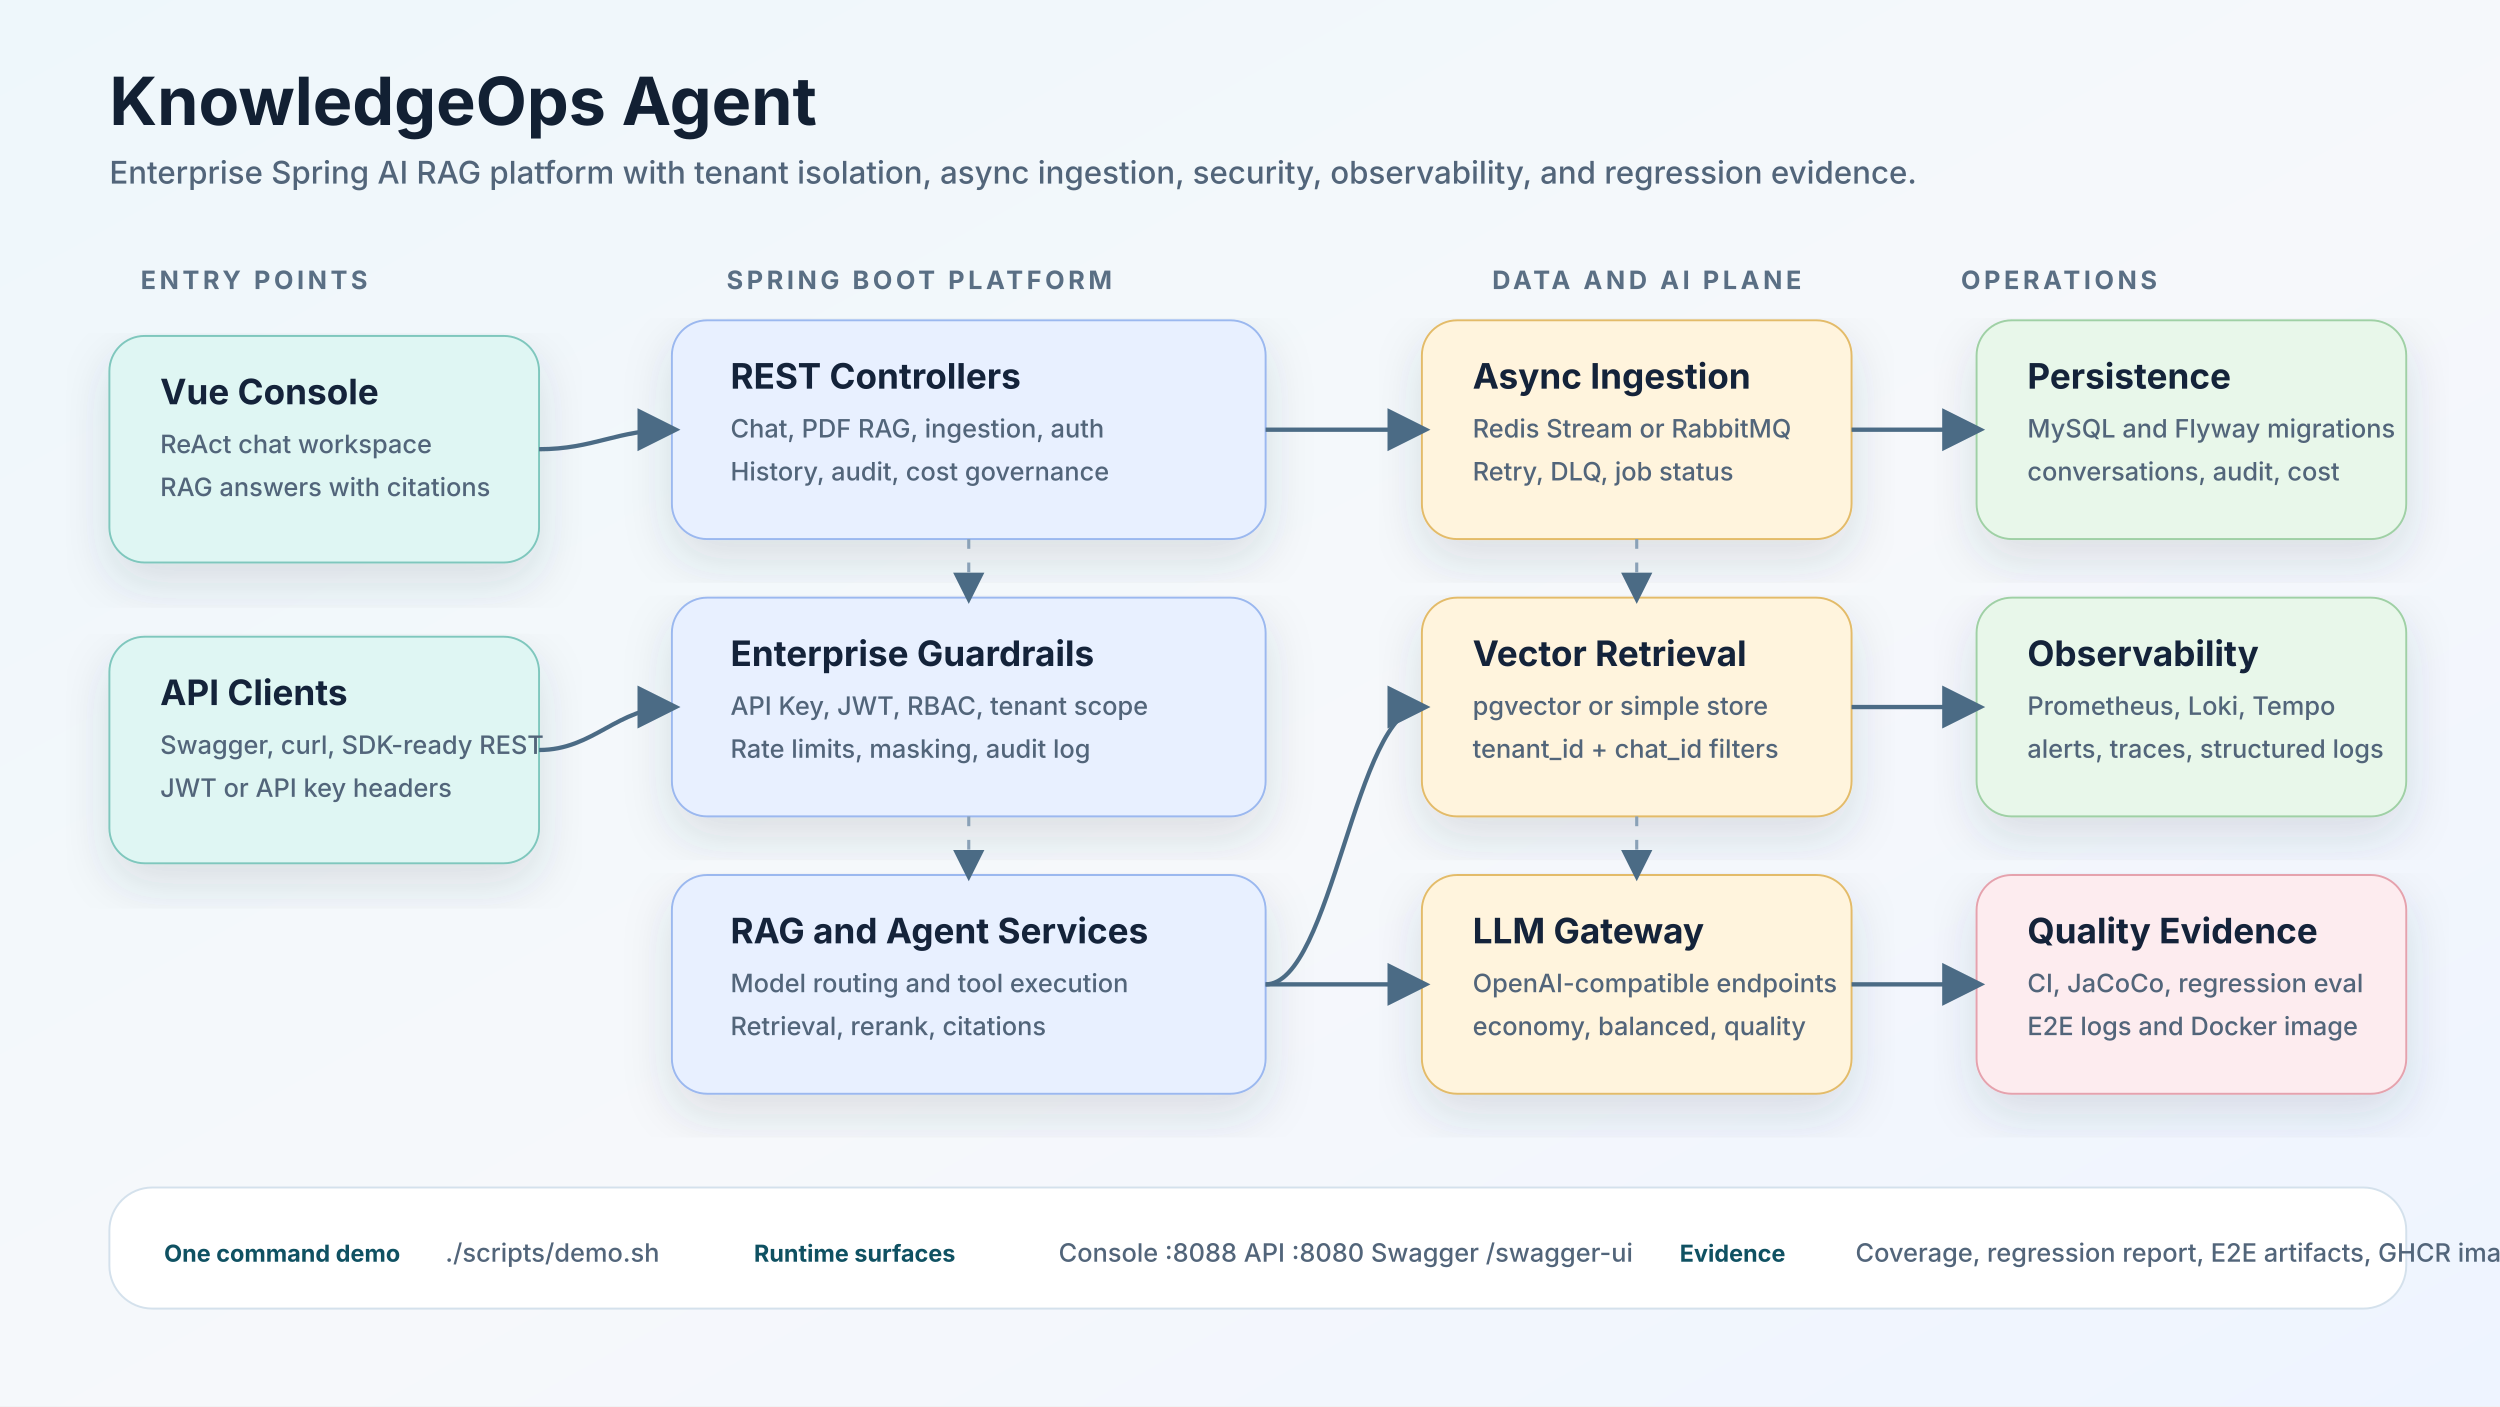
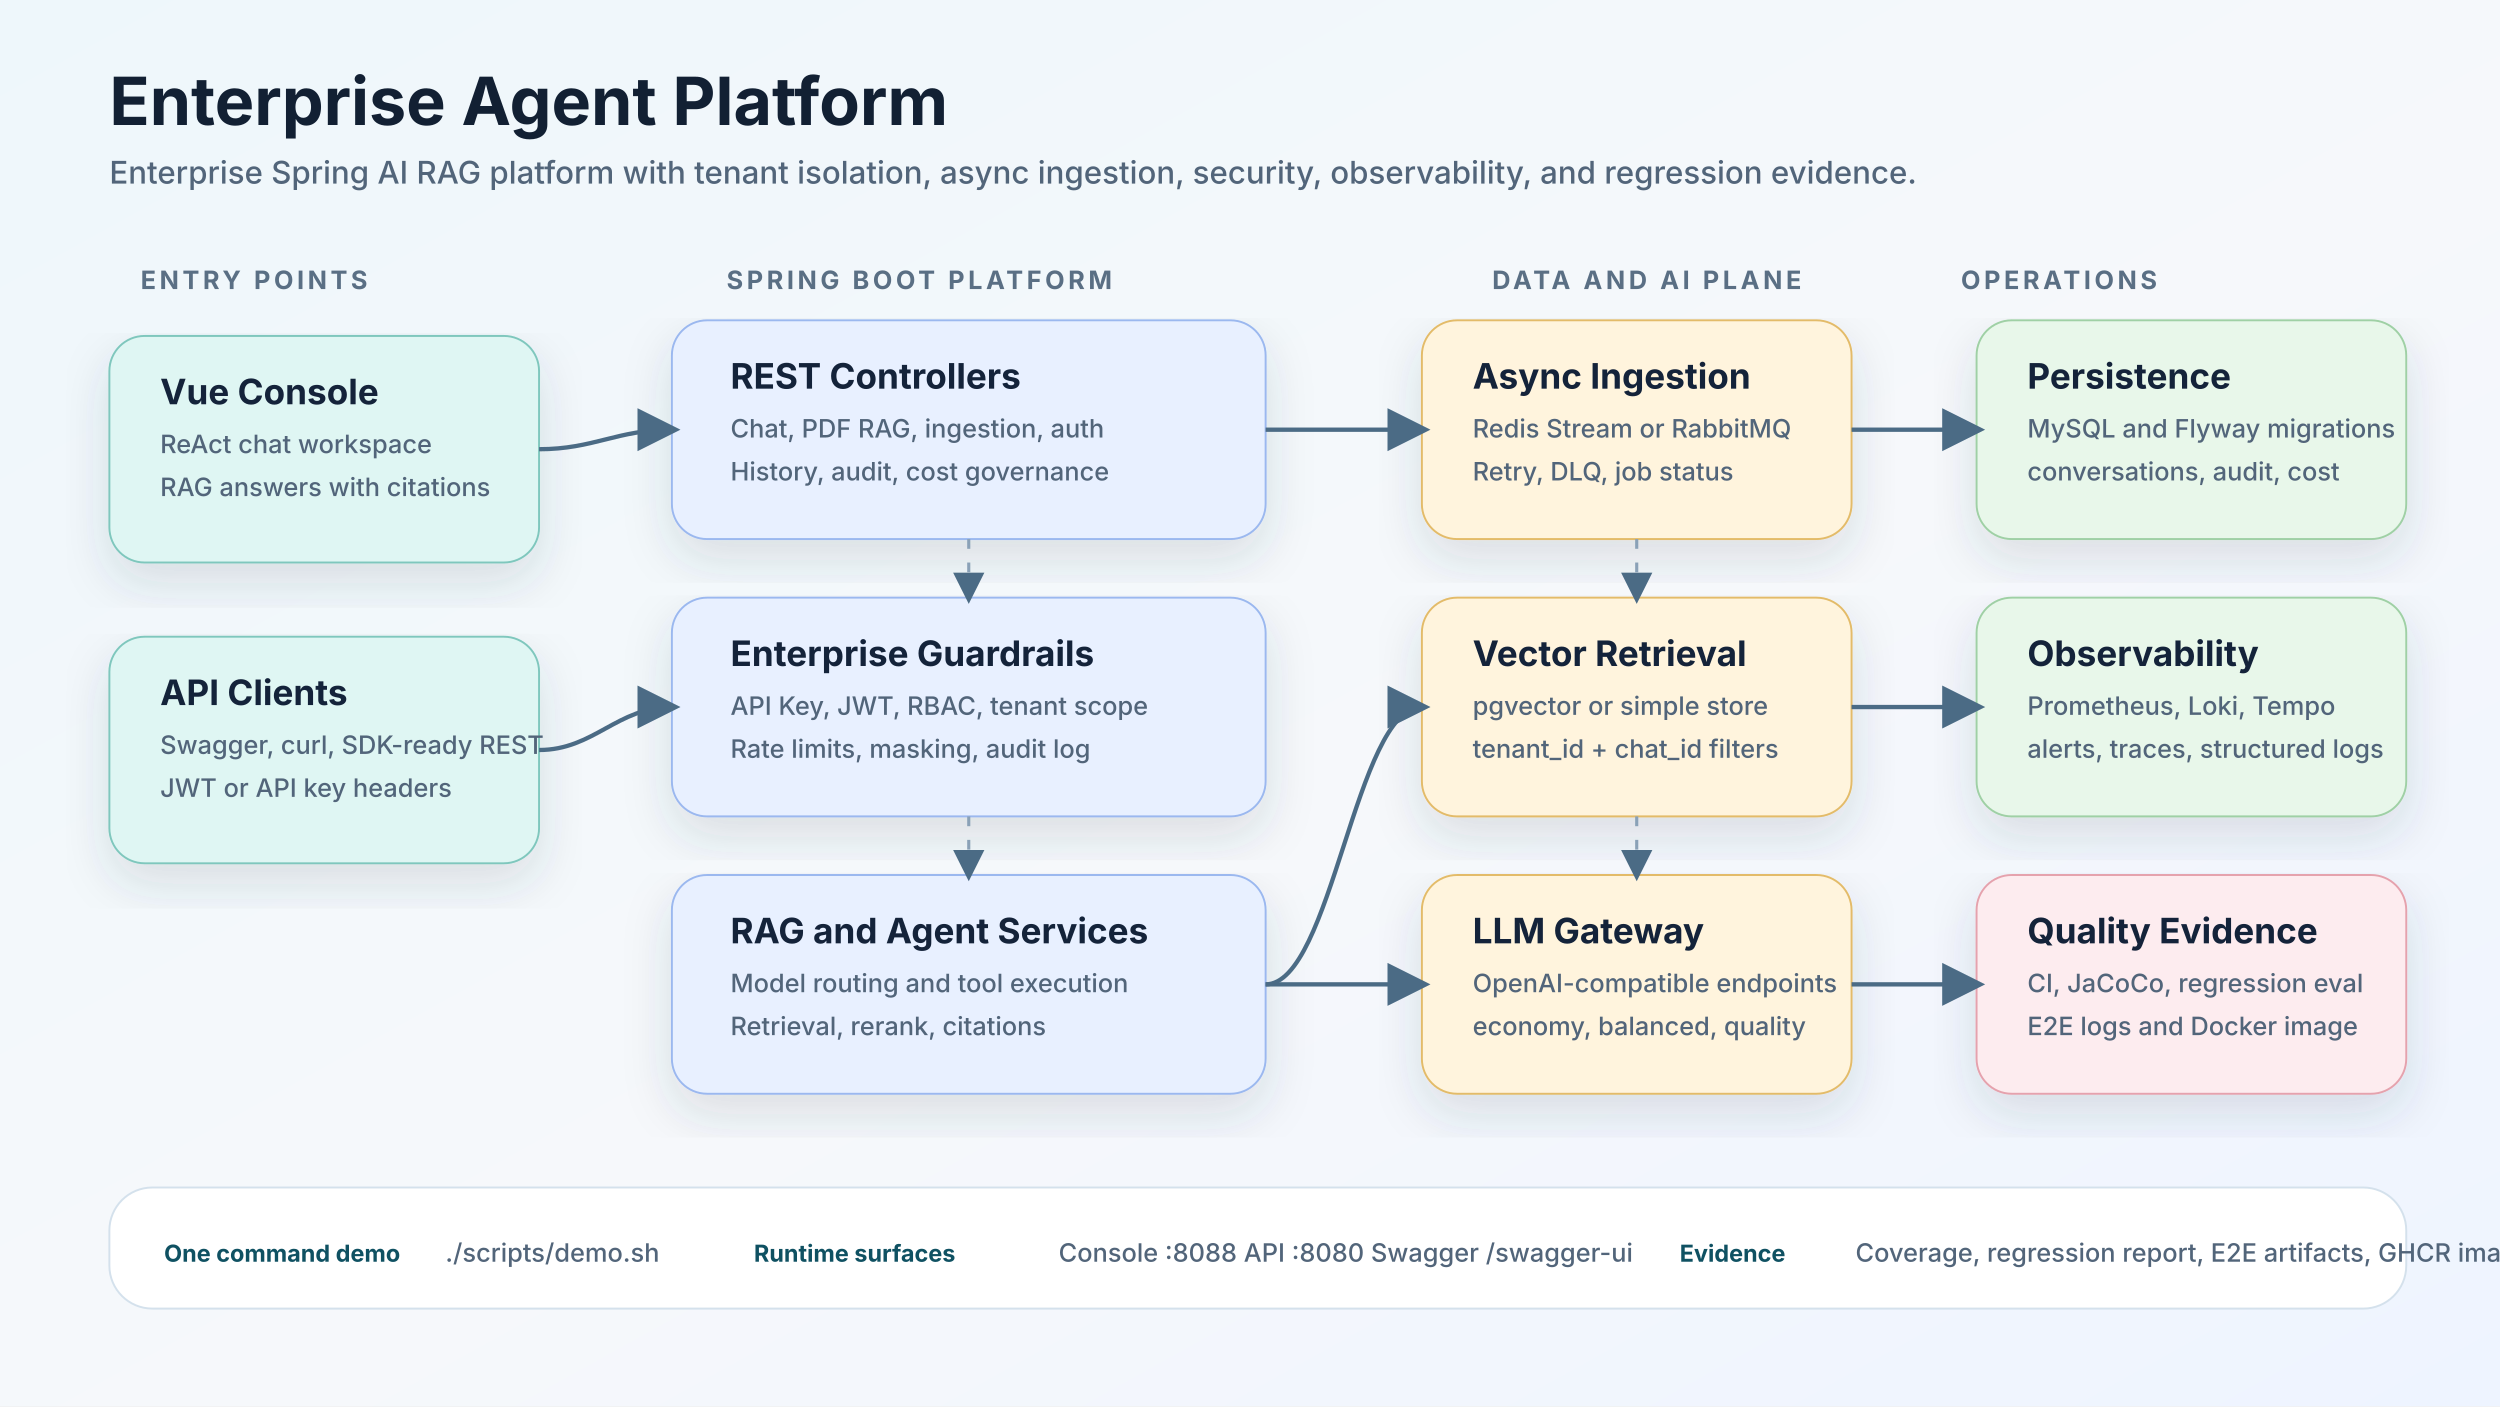
<svg xmlns="http://www.w3.org/2000/svg" width="1280" height="720" viewBox="0 0 1280 720" role="img" aria-labelledby="title desc">
  <defs>
    <linearGradient id="bg" x1="0" x2="1" y1="0" y2="1">
      <stop offset="0%" stop-color="#eef7fb" />
      <stop offset="55%" stop-color="#f6f8fb" />
      <stop offset="100%" stop-color="#eef4ff" />
    </linearGradient>
    <filter id="shadow" x="-10%" y="-10%" width="120%" height="130%">
      <feDropShadow dx="0" dy="10" stdDeviation="12" flood-color="#24435c" flood-opacity="0.14" />
    </filter>
    <marker id="arrow" markerWidth="10" markerHeight="10" refX="8" refY="5" orient="auto" markerUnits="strokeWidth">
      <path d="M 0 0 L 10 5 L 0 10 z" fill="#4b6b85" />
    </marker>
    <style>
      .title { font: 700 34px Inter, Arial, sans-serif; fill: #122033; }
      .subtitle { font: 500 16px Inter, Arial, sans-serif; fill: #52657a; }
      .band-title { font: 700 13px Inter, Arial, sans-serif; letter-spacing: 1.8px; fill: #5a6f84; }
      .box-title { font: 700 18px Inter, Arial, sans-serif; fill: #14233a; }
      .box-text { font: 500 13px Inter, Arial, sans-serif; fill: #52657a; }
      .chip { font: 700 12px Inter, Arial, sans-serif; fill: #0f5162; }
      .line { stroke: #4b6b85; stroke-width: 2.2; fill: none; marker-end: url(#arrow); }
      .soft-line { stroke: #8aa1b7; stroke-width: 1.6; fill: none; marker-end: url(#arrow); stroke-dasharray: 5 7; }
      .box { rx: 18; fill: #ffffff; stroke: #cdd9e6; filter: url(#shadow); }
      .accent-teal { fill: #dff6f3; stroke: #7fc7bd; }
      .accent-blue { fill: #e8f0ff; stroke: #9bb8ef; }
      .accent-green { fill: #e8f7ea; stroke: #9fd0a5; }
      .accent-amber { fill: #fff4dd; stroke: #e3bb69; }
      .accent-rose { fill: #fdecef; stroke: #e5a2ad; }
    </style>
  </defs>
  <rect width="1280" height="720" fill="url(#bg)" />
-   <text x="56" y="64" class="title">KnowledgeOps Agent</text>
+   <text x="56" y="64" class="title">Enterprise Agent Platform</text>
  <text x="56" y="94" class="subtitle">Enterprise Spring AI RAG platform with tenant isolation, async ingestion, security, observability, and regression evidence.</text>
  <text x="72" y="148" class="band-title">ENTRY POINTS</text>
  <text x="372" y="148" class="band-title">SPRING BOOT PLATFORM</text>
  <text x="764" y="148" class="band-title">DATA AND AI PLANE</text>
  <text x="1004" y="148" class="band-title">OPERATIONS</text>
  <rect class="box accent-teal" x="56" y="172" width="220" height="116" />
  <text x="82" y="207" class="box-title">Vue Console</text>
  <text x="82" y="232" class="box-text">ReAct chat workspace</text>
  <text x="82" y="254" class="box-text">RAG answers with citations</text>
  <rect class="box accent-teal" x="56" y="326" width="220" height="116" />
  <text x="82" y="361" class="box-title">API Clients</text>
  <text x="82" y="386" class="box-text">Swagger, curl, SDK-ready REST</text>
  <text x="82" y="408" class="box-text">JWT or API key headers</text>
  <rect class="box accent-blue" x="344" y="164" width="304" height="112" />
  <text x="374" y="199" class="box-title">REST Controllers</text>
  <text x="374" y="224" class="box-text">Chat, PDF RAG, ingestion, auth</text>
  <text x="374" y="246" class="box-text">History, audit, cost governance</text>
  <rect class="box accent-blue" x="344" y="306" width="304" height="112" />
  <text x="374" y="341" class="box-title">Enterprise Guardrails</text>
  <text x="374" y="366" class="box-text">API Key, JWT, RBAC, tenant scope</text>
  <text x="374" y="388" class="box-text">Rate limits, masking, audit log</text>
  <rect class="box accent-blue" x="344" y="448" width="304" height="112" />
  <text x="374" y="483" class="box-title">RAG and Agent Services</text>
  <text x="374" y="508" class="box-text">Model routing and tool execution</text>
  <text x="374" y="530" class="box-text">Retrieval, rerank, citations</text>
  <rect class="box accent-amber" x="728" y="164" width="220" height="112" />
  <text x="754" y="199" class="box-title">Async Ingestion</text>
  <text x="754" y="224" class="box-text">Redis Stream or RabbitMQ</text>
  <text x="754" y="246" class="box-text">Retry, DLQ, job status</text>
  <rect class="box accent-amber" x="728" y="306" width="220" height="112" />
  <text x="754" y="341" class="box-title">Vector Retrieval</text>
  <text x="754" y="366" class="box-text">pgvector or simple store</text>
  <text x="754" y="388" class="box-text">tenant_id + chat_id filters</text>
  <rect class="box accent-amber" x="728" y="448" width="220" height="112" />
  <text x="754" y="483" class="box-title">LLM Gateway</text>
  <text x="754" y="508" class="box-text">OpenAI-compatible endpoints</text>
  <text x="754" y="530" class="box-text">economy, balanced, quality</text>
  <rect class="box accent-green" x="1012" y="164" width="220" height="112" />
  <text x="1038" y="199" class="box-title">Persistence</text>
  <text x="1038" y="224" class="box-text">MySQL and Flyway migrations</text>
  <text x="1038" y="246" class="box-text">conversations, audit, cost</text>
  <rect class="box accent-green" x="1012" y="306" width="220" height="112" />
  <text x="1038" y="341" class="box-title">Observability</text>
  <text x="1038" y="366" class="box-text">Prometheus, Loki, Tempo</text>
  <text x="1038" y="388" class="box-text">alerts, traces, structured logs</text>
  <rect class="box accent-rose" x="1012" y="448" width="220" height="112" />
  <text x="1038" y="483" class="box-title">Quality Evidence</text>
  <text x="1038" y="508" class="box-text">CI, JaCoCo, regression eval</text>
  <text x="1038" y="530" class="box-text">E2E logs and Docker image</text>
  <path class="line" d="M276 230 C304 230 316 220 344 220" />
  <path class="line" d="M276 384 C304 384 316 362 344 362" />
  <path class="line" d="M648 220 C682 220 694 220 728 220" />
  <path class="line" d="M648 504 C682 504 694 362 728 362" />
  <path class="line" d="M648 504 C682 504 694 504 728 504" />
  <path class="line" d="M948 220 C980 220 980 220 1012 220" />
  <path class="line" d="M948 362 C980 362 980 362 1012 362" />
  <path class="line" d="M948 504 C980 504 980 504 1012 504" />
  <path class="soft-line" d="M496 276 C496 292 496 292 496 306" />
  <path class="soft-line" d="M496 418 C496 434 496 434 496 448" />
  <path class="soft-line" d="M838 276 C838 292 838 292 838 306" />
  <path class="soft-line" d="M838 418 C838 434 838 434 838 448" />
  <rect x="56" y="608" width="1176" height="62" rx="22" fill="#ffffff" stroke="#d4e1ec" />
  <text x="84" y="646" class="chip">One command demo</text>
  <text x="228" y="646" class="box-text">./scripts/demo.sh</text>
  <text x="386" y="646" class="chip">Runtime surfaces</text>
  <text x="542" y="646" class="box-text">Console :8088  API :8080  Swagger /swagger-ui</text>
  <text x="860" y="646" class="chip">Evidence</text>
  <text x="950" y="646" class="box-text">Coverage, regression report, E2E artifacts, GHCR image</text>
</svg>
